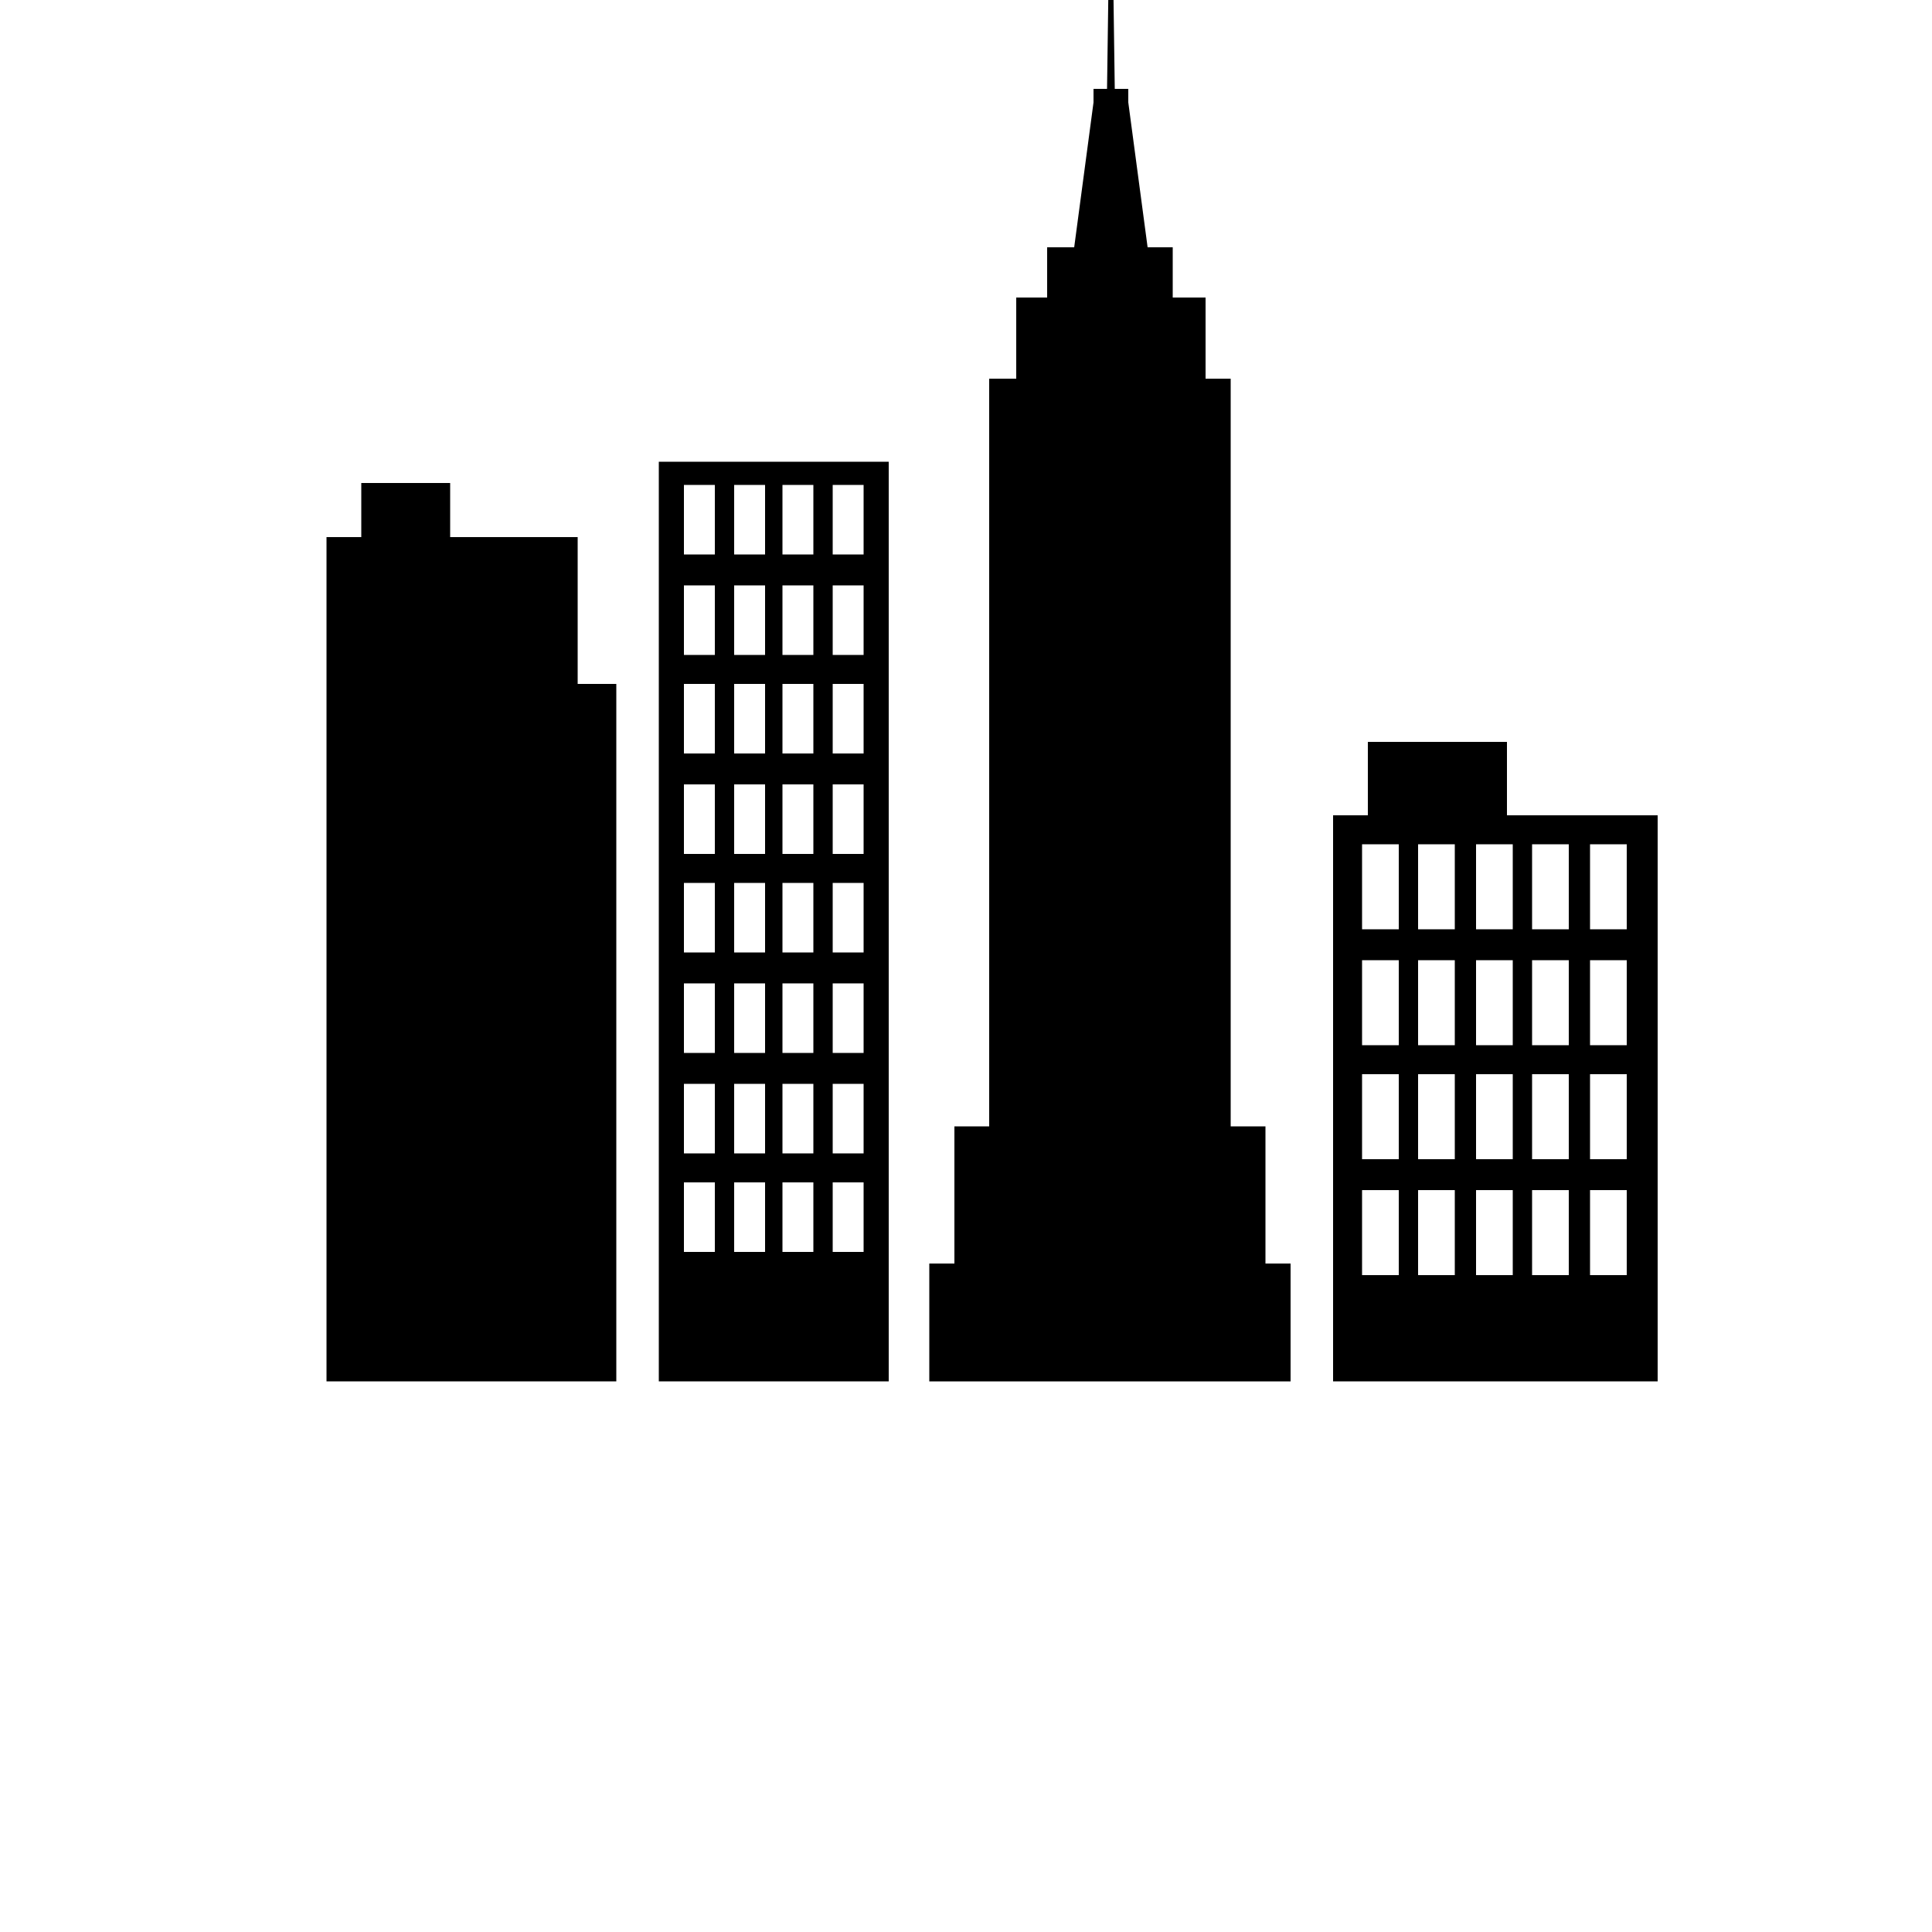
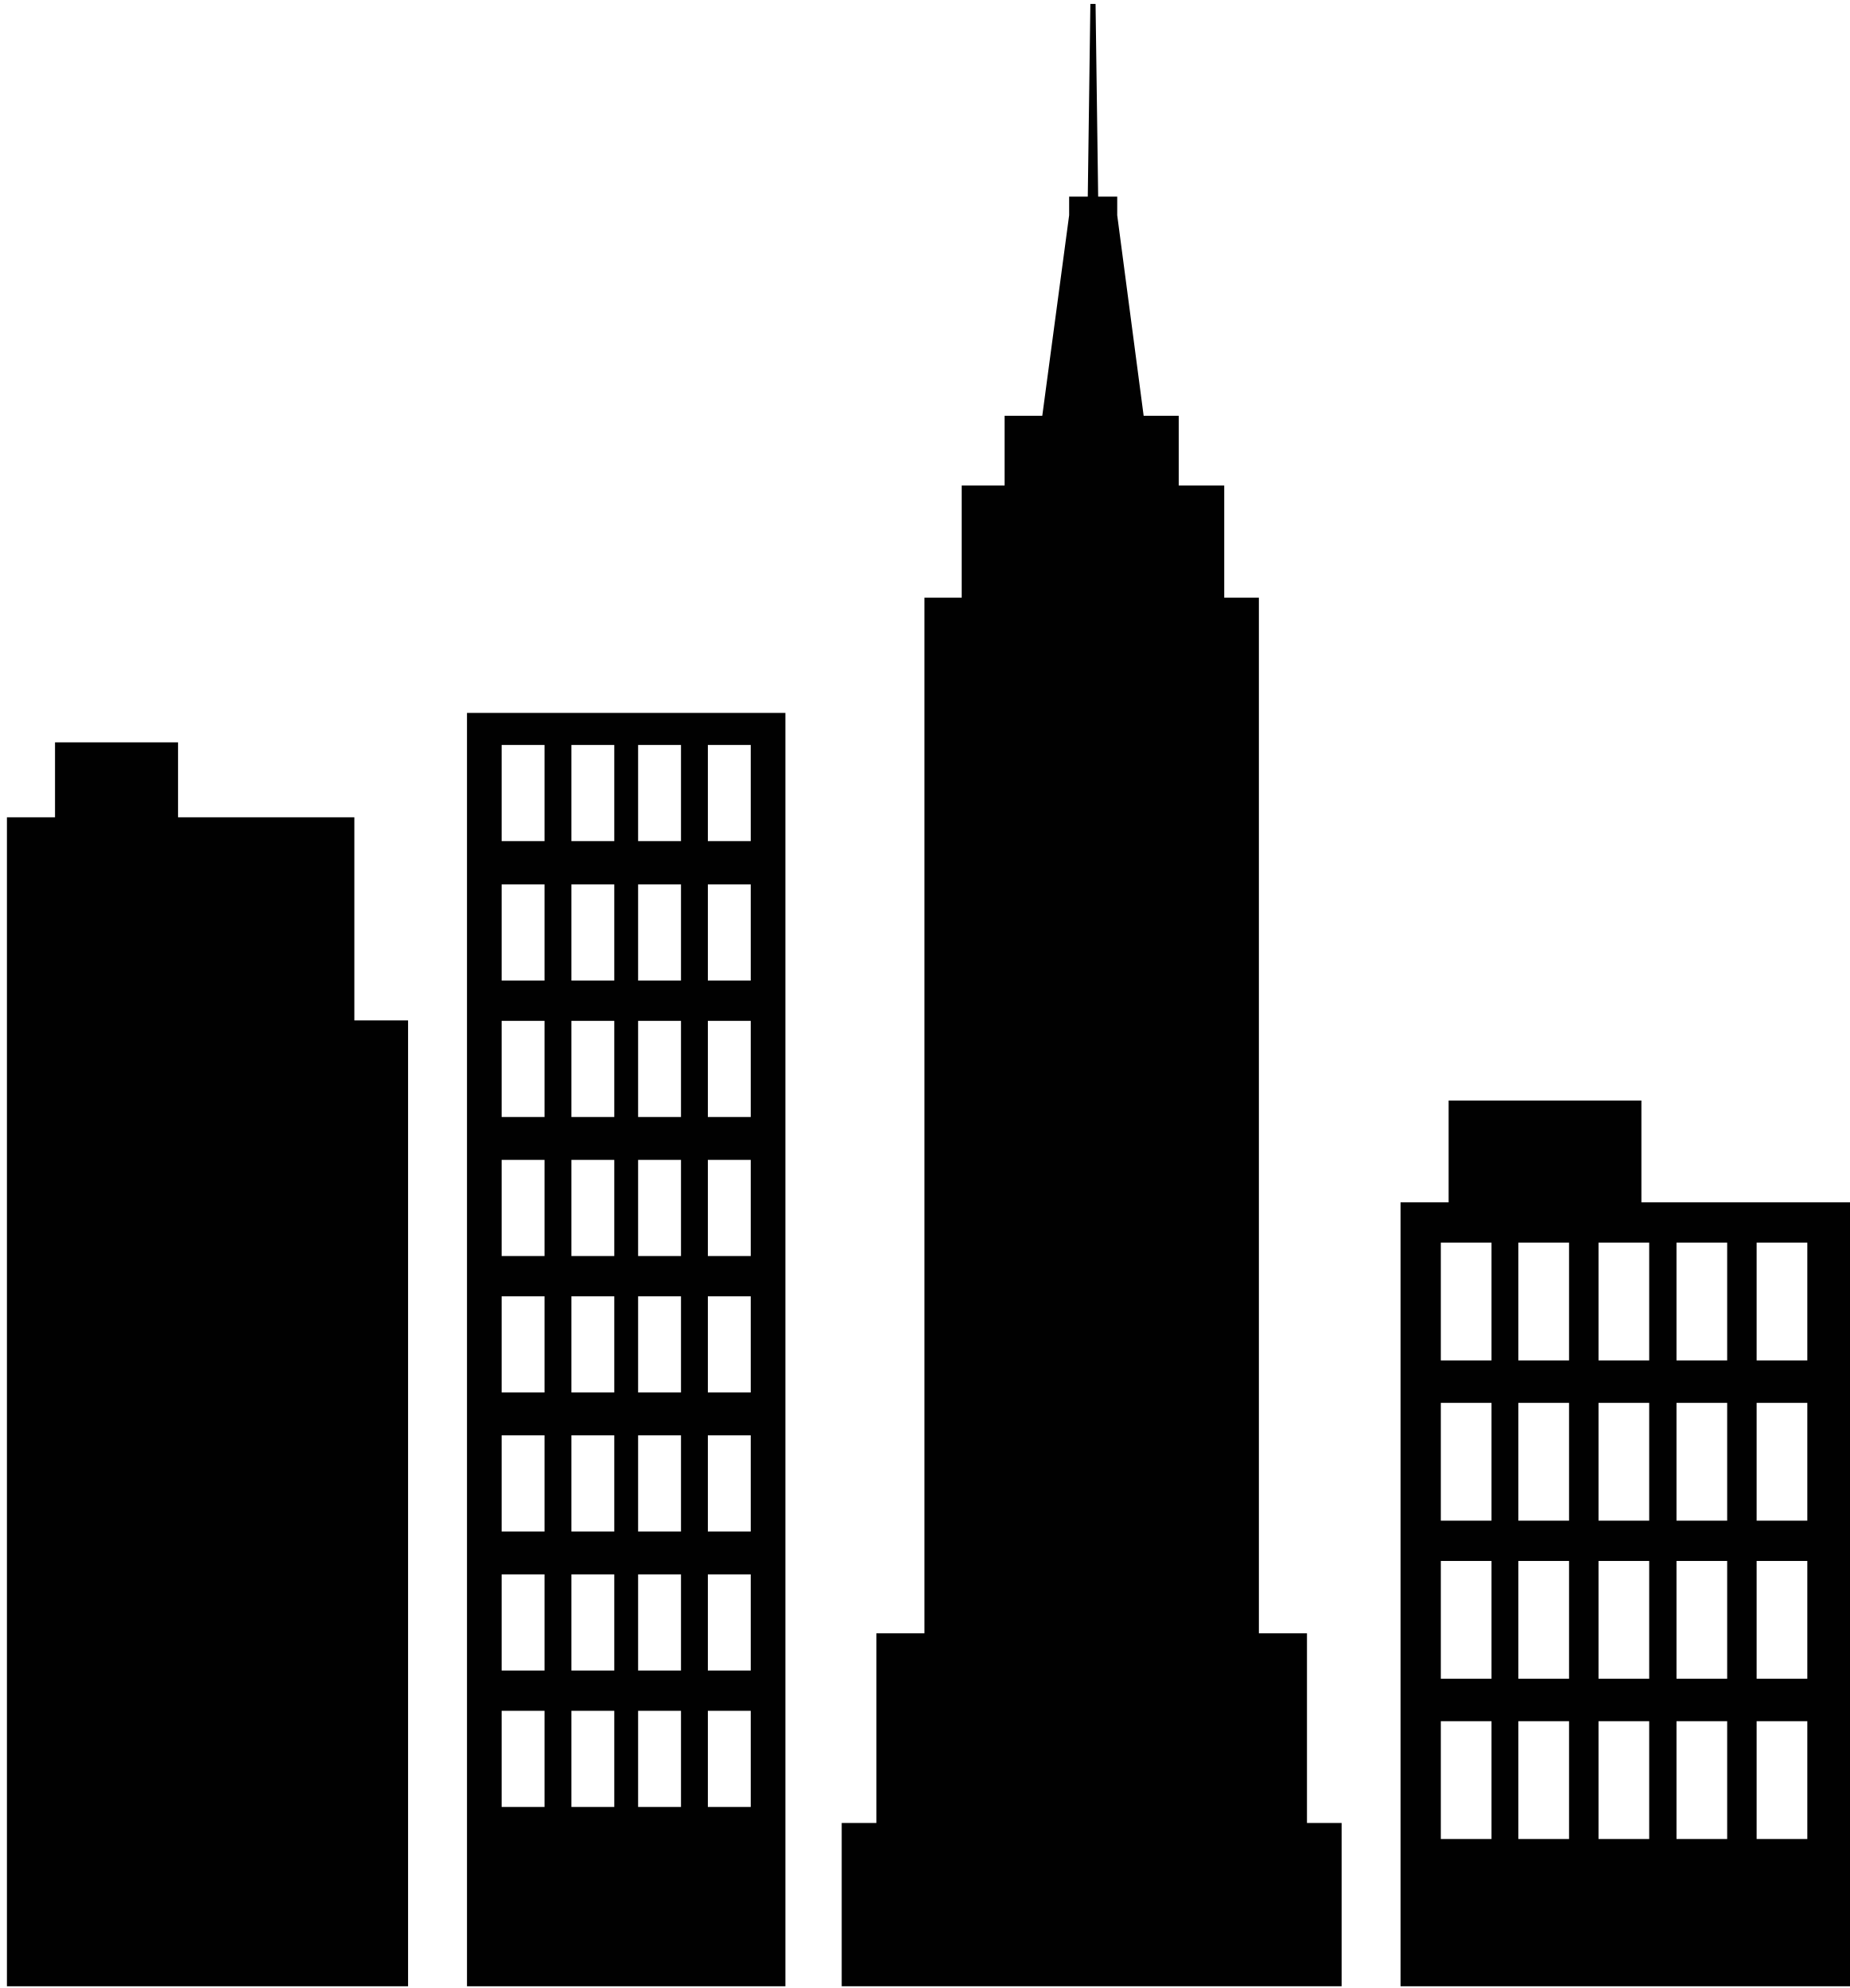
- <svg xmlns="http://www.w3.org/2000/svg" version="1.1" id="Capa_36" x="0px" y="0px" viewBox="0 0 100 100" enable-background="new 0 0 100 100" xml:space="preserve">
+ <svg xmlns="http://www.w3.org/2000/svg" version="1.1" id="Layer_1" x="0px" y="0px" viewBox="0 0 427 459" enable-background="new 0 0 427 459" xml:space="preserve">
  <g>
-     <path d="M78,42.2v-3.8h-7.2v3.8H69v29.3h16.8V42.2H78z M72.4,66h-1.9v-4.4h1.9V66z M72.4,60h-1.9v-4.4h1.9V60z M72.4,54.1h-1.9   v-4.4h1.9V54.1z M72.4,48.1h-1.9v-4.4h1.9V48.1z M75.3,66h-1.9v-4.4h1.9V66z M75.3,60h-1.9v-4.4h1.9V60z M75.3,54.1h-1.9v-4.4h1.9   V54.1z M75.3,48.1h-1.9v-4.4h1.9V48.1z M78.3,66h-1.9v-4.4h1.9V66z M78.3,60h-1.9v-4.4h1.9V60z M78.3,54.1h-1.9v-4.4h1.9V54.1z    M78.3,48.1h-1.9v-4.4h1.9V48.1z M81.2,66h-1.9v-4.4h1.9V66z M81.2,60h-1.9v-4.4h1.9V60z M81.2,54.1h-1.9v-4.4h1.9V54.1z    M81.2,48.1h-1.9v-4.4h1.9V48.1z M84.2,66h-1.9v-4.4h1.9V66z M84.2,60h-1.9v-4.4h1.9V60z M84.2,54.1h-1.9v-4.4h1.9V54.1z    M84.2,48.1h-1.9v-4.4h1.9V48.1z" />
-     <polygon points="65.5,65.4 65.5,58.3 63.7,58.3 63.7,19.6 62.4,19.6 62.4,15.4 60.7,15.4 60.7,12.8 59.4,12.8 58.4,5.3 58.4,5.3    58.4,4.6 57.7,4.6 57.6,-2.6 57.4,-2.6 57.3,4.6 56.6,4.6 56.6,5.3 55.6,12.8 54.2,12.8 54.2,15.4 52.6,15.4 52.6,19.6 51.2,19.6    51.2,58.3 49.4,58.3 49.4,65.4 48.1,65.4 48.1,71.5 66.8,71.5 66.8,65.4  " />
-     <path d="M34.1,23.9v47.6H46V23.9H34.1z M37,64.8h-1.6v-3.6H37V64.8z M37,59.7h-1.6v-3.6H37V59.7z M37,54.5h-1.6v-3.6H37V54.5z    M37,49.3h-1.6v-3.6H37V49.3z M37,44.2h-1.6v-3.6H37V44.2z M37,39h-1.6v-3.6H37V39z M37,33.9h-1.6v-3.6H37V33.9z M37,28.7h-1.6   v-3.6H37V28.7z M39.6,64.8h-1.6v-3.6h1.6V64.8z M39.6,59.7h-1.6v-3.6h1.6V59.7z M39.6,54.5h-1.6v-3.6h1.6V54.5z M39.6,49.3h-1.6   v-3.6h1.6V49.3z M39.6,44.2h-1.6v-3.6h1.6V44.2z M39.6,39h-1.6v-3.6h1.6V39z M39.6,33.9h-1.6v-3.6h1.6V33.9z M39.6,28.7h-1.6v-3.6   h1.6V28.7z M42.1,64.8h-1.6v-3.6h1.6V64.8z M42.1,59.7h-1.6v-3.6h1.6V59.7z M42.1,54.5h-1.6v-3.6h1.6V54.5z M42.1,49.3h-1.6v-3.6   h1.6V49.3z M42.1,44.2h-1.6v-3.6h1.6V44.2z M42.1,39h-1.6v-3.6h1.6V39z M42.1,33.9h-1.6v-3.6h1.6V33.9z M42.1,28.7h-1.6v-3.6h1.6   V28.7z M44.7,64.8h-1.6v-3.6h1.6V64.8z M44.7,59.7h-1.6v-3.6h1.6V59.7z M44.7,54.5h-1.6v-3.6h1.6V54.5z M44.7,49.3h-1.6v-3.6h1.6   V49.3z M44.7,44.2h-1.6v-3.6h1.6V44.2z M44.7,39h-1.6v-3.6h1.6V39z M44.7,33.9h-1.6v-3.6h1.6V33.9z M44.7,28.7h-1.6v-3.6h1.6V28.7z   " />
-     <polygon points="29.9,35.4 29.9,27.8 23.3,27.8 23.3,25 18.7,25 18.7,27.8 16.9,27.8 16.9,71.5 17,71.5 29.9,71.5 31.9,71.5    31.9,35.4  " />
+     <path fill="#010101" d="M378.9,277.6v-23.5h-44.5v23.5h-11.1v181h103.8v-181H378.9z M344.3,424.6h-11.7v-27.2h11.7V424.6z    M344.3,387.6h-11.7v-27.2h11.7V387.6z M344.3,351.1h-11.7v-27.2h11.7V351.1z M344.3,314.1h-11.7v-27.2h11.7V314.1z M362.2,424.6   h-11.7v-27.2h11.7V424.6z M362.2,387.6h-11.7v-27.2h11.7V387.6z M362.2,351.1h-11.7v-27.2h11.7V351.1z M362.2,314.1h-11.7v-27.2   h11.7V314.1z M380.8,424.6H369v-27.2h11.7V424.6z M380.8,387.6H369v-27.2h11.7V387.6z M380.8,351.1H369v-27.2h11.7V351.1z    M380.8,314.1H369v-27.2h11.7V314.1z M398.7,424.6H387v-27.2h11.7V424.6z M398.7,387.6H387v-27.2h11.7V387.6z M398.7,351.1H387   v-27.2h11.7V351.1z M398.7,314.1H387v-27.2h11.7V314.1z M417.2,424.6h-11.7v-27.2h11.7V424.6z M417.2,387.6h-11.7v-27.2h11.7V387.6   z M417.2,351.1h-11.7v-27.2h11.7V351.1z M417.2,314.1h-11.7v-27.2h11.7V314.1z" />
+     <polygon fill="#010101" points="301.7,420.9 301.7,377.1 290.6,377.1 290.6,138 282.6,138 282.6,112.1 272.1,112.1 272.1,96    264,96 257.9,49.7 257.9,49.7 257.9,45.4 253.5,45.4 252.9,0.9 251.7,0.9 251.1,45.4 246.8,45.4 246.8,49.7 240.6,96 231.9,96    231.9,112.1 222,112.1 222,138 213.4,138 213.4,377.1 202.3,377.1 202.3,420.9 194.3,420.9 194.3,458.6 309.7,458.6 309.7,420.9     " />
+     <path fill="#010101" d="M107.8,164.6v294h73.5v-294H107.8z M125.7,417.2h-9.9V395h9.9V417.2z M125.7,385.7h-9.9v-22.2h9.9V385.7z    M125.7,353.6h-9.9v-22.2h9.9V353.6z M125.7,321.5h-9.9v-22.2h9.9V321.5z M125.7,290h-9.9v-22.2h9.9V290z M125.7,257.9h-9.9v-22.2   h9.9V257.9z M125.7,226.4h-9.9v-22.2h9.9V226.4z M125.7,194.2h-9.9V172h9.9V194.2z M141.8,417.2h-9.9V395h9.9V417.2z M141.8,385.7   h-9.9v-22.2h9.9V385.7z M141.8,353.6h-9.9v-22.2h9.9V353.6z M141.8,321.5h-9.9v-22.2h9.9V321.5z M141.8,290h-9.9v-22.2h9.9V290z    M141.8,257.9h-9.9v-22.2h9.9V257.9z M141.8,226.4h-9.9v-22.2h9.9V226.4z M141.8,194.2h-9.9V172h9.9V194.2z M157.2,417.2h-9.9V395   h9.9V417.2z M157.2,385.7h-9.9v-22.2h9.9V385.7z M157.2,353.6h-9.9v-22.2h9.9V353.6z M157.2,321.5h-9.9v-22.2h9.9V321.5z    M157.2,290h-9.9v-22.2h9.9V290z M157.2,257.9h-9.9v-22.2h9.9V257.9z M157.2,226.4h-9.9v-22.2h9.9V226.4z M157.2,194.2h-9.9V172   h9.9V194.2z M173.3,417.2h-9.9V395h9.9V417.2z M173.3,385.7h-9.9v-22.2h9.9V385.7z M173.3,353.6h-9.9v-22.2h9.9V353.6z    M173.3,321.5h-9.9v-22.2h9.9V321.5z M173.3,290h-9.9v-22.2h9.9V290z M173.3,257.9h-9.9v-22.2h9.9V257.9z M173.3,226.4h-9.9v-22.2   h9.9V226.4z M173.3,194.2h-9.9V172h9.9V194.2z" />
+     <polygon fill="#010101" points="81.8,235.6 81.8,188.7 41.1,188.7 41.1,171.4 12.7,171.4 12.7,188.7 1.6,188.7 1.6,458.6    2.2,458.6 81.8,458.6 94.2,458.6 94.2,235.6  " />
  </g>
</svg>
